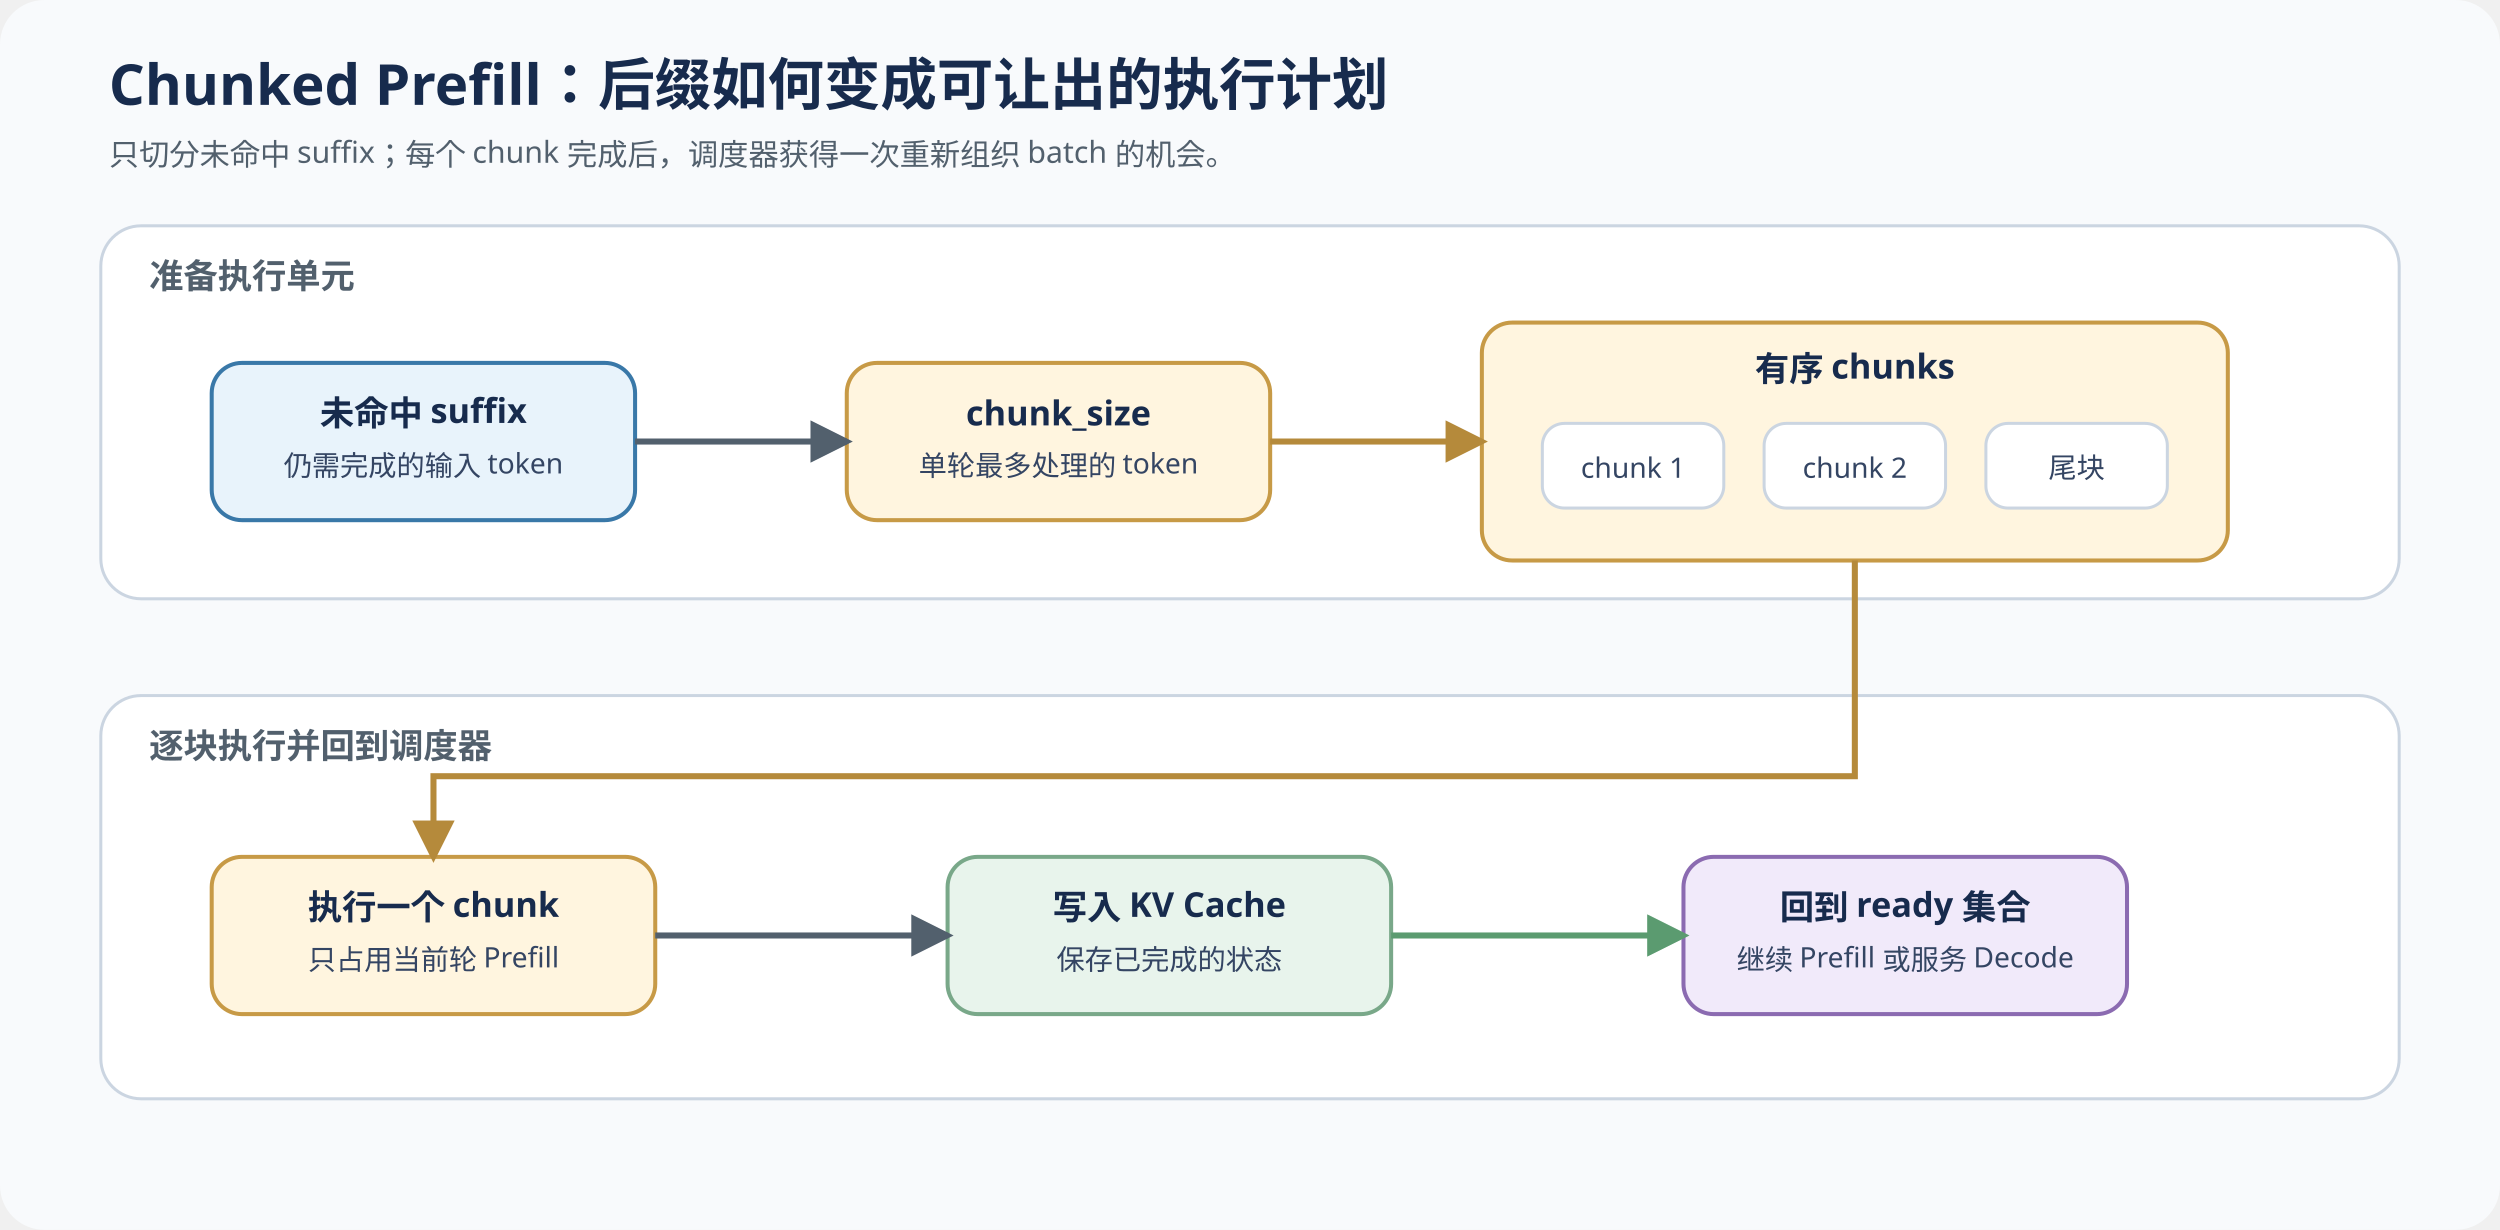
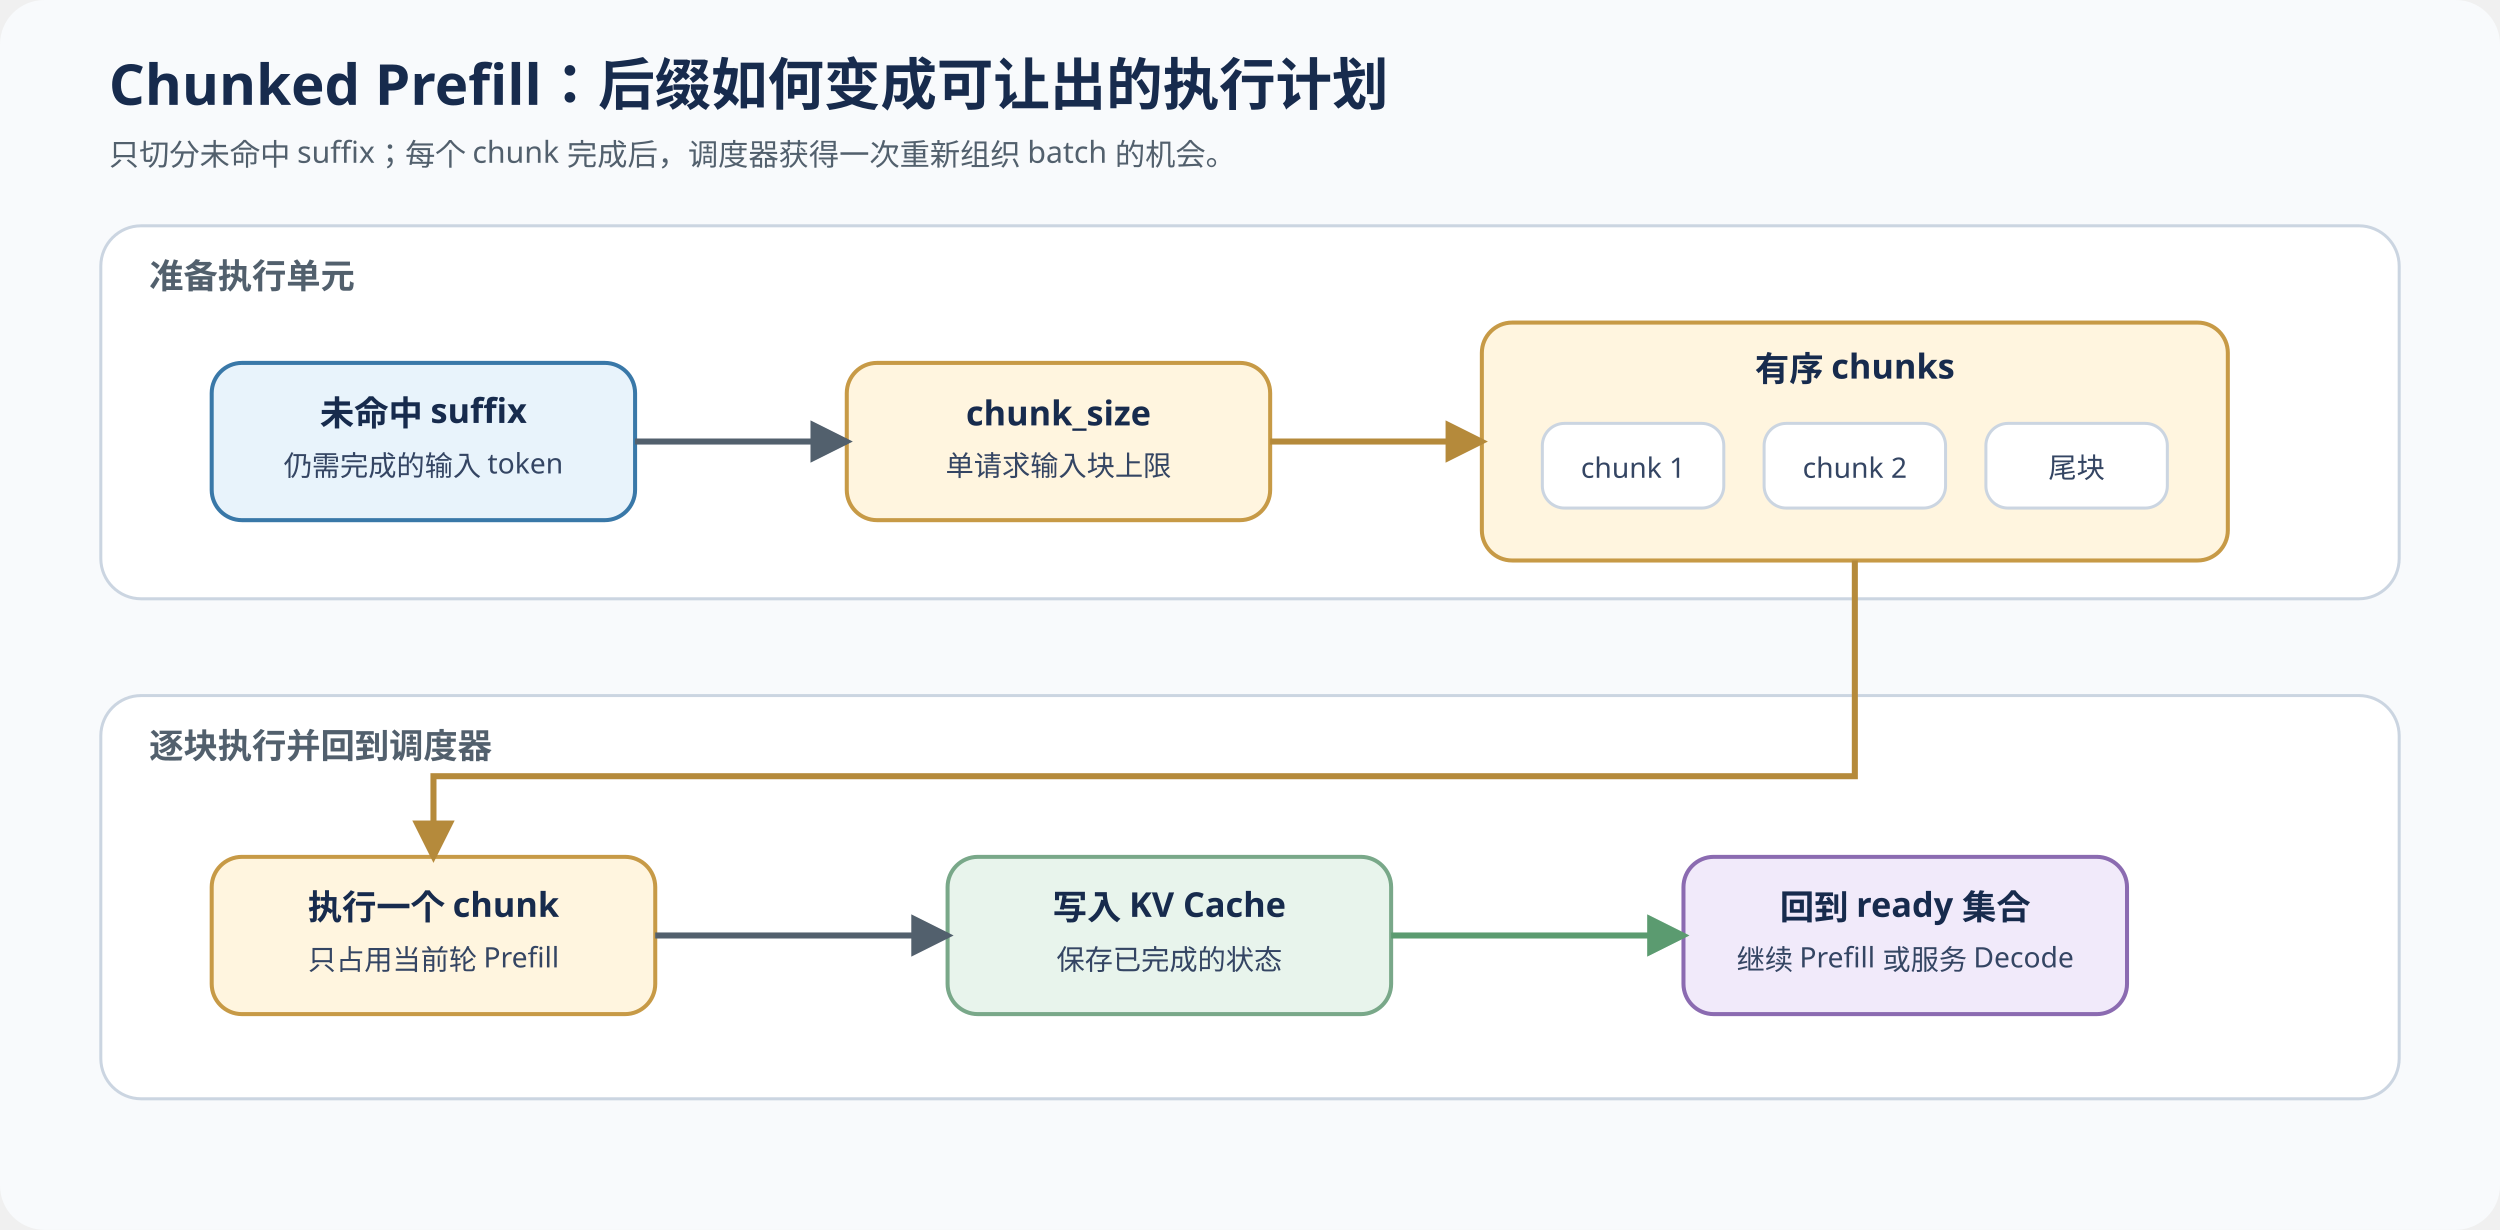
<svg xmlns="http://www.w3.org/2000/svg" width="1240" height="610" viewBox="0 0 1240 610" role="img" aria-labelledby="title desc">
  <defs>
    <style>
      .title{font:700 28px "Noto Sans SC","Microsoft YaHei",sans-serif;fill:#172b4d}.sub{font:15px "Noto Sans SC","Microsoft YaHei",sans-serif;fill:#52606d}.group{font:700 17px "Noto Sans SC","Microsoft YaHei",sans-serif;fill:#52606d}.h{font:700 17px "Noto Sans SC","Microsoft YaHei",sans-serif;fill:#172b4d}.t{font:14px "Noto Sans SC","Microsoft YaHei",sans-serif;fill:#344563}.frame{fill:#fff;stroke:#cbd5e1;stroke-width:1.5}.blue{fill:#e8f3fb;stroke:#3978a8;stroke-width:2}.orange{fill:#fff5df;stroke:#c79a46;stroke-width:2}.green{fill:#e8f4ec;stroke:#79a889;stroke-width:2}.purple{fill:#f1eafa;stroke:#8b6bb1;stroke-width:2}.flow{stroke:#52606d;stroke-width:3;fill:none;marker-end:url(#arrow)}.compute{stroke:#b58a3b;stroke-width:3;fill:none;marker-end:url(#gold)}.feedback{stroke:#5b9b70;stroke-width:3;fill:none;marker-end:url(#greenArrow)}
    </style>
    <marker id="arrow" markerWidth="7" markerHeight="7" refX="6" refY="3.5" orient="auto">
      <path d="M0 0L7 3.5L0 7Z" fill="#52606d" />
    </marker>
    <marker id="gold" markerWidth="7" markerHeight="7" refX="6" refY="3.5" orient="auto">
      <path d="M0 0L7 3.5L0 7Z" fill="#b58a3b" />
    </marker>
    <marker id="greenArrow" markerWidth="7" markerHeight="7" refX="6" refY="3.5" orient="auto">
      <path d="M0 0L7 3.5L0 7Z" fill="#5b9b70" />
    </marker>
  </defs>
  <rect width="1240" height="610" rx="22" fill="#f8fafc" />
  <text x="54" y="52" class="title">Chunked Prefill：后缀如何变成可让出的执行计划</text>
  <text x="54" y="82" class="sub">只切分未命中 suffix；每个 chunk 完成后，调度器获得一次重新组织 batch 的机会。</text>
  <rect x="50" y="112" width="1140" height="185" rx="20" class="frame" />
  <text x="74" y="143" class="group">准备执行单元</text>
  <rect x="105" y="180" width="210" height="78" rx="15" class="blue" />
  <text x="210" y="211" text-anchor="middle" class="h">未命中 suffix</text>
  <text x="210" y="236" text-anchor="middle" class="t">仍需完成的输入 token</text>
  <rect x="420" y="180" width="210" height="78" rx="15" class="orange" />
  <text x="525" y="211" text-anchor="middle" class="h">chunk_size</text>
-   <text x="525" y="236" text-anchor="middle" class="t">单轮最多处理的 token</text>
+   <text x="525" y="236" text-anchor="middle" class="t">单请求输入块上限</text>
  <rect x="735" y="160" width="370" height="118" rx="15" class="orange" />
  <text x="920" y="189" text-anchor="middle" class="h">有序 chunks</text>
  <rect x="765" y="210" width="90" height="42" rx="11" class="frame" />
  <text x="810" y="237" text-anchor="middle" class="t">chunk 1</text>
  <rect x="875" y="210" width="90" height="42" rx="11" class="frame" />
  <text x="920" y="237" text-anchor="middle" class="t">chunk 2</text>
  <rect x="985" y="210" width="90" height="42" rx="11" class="frame" />
  <text x="1030" y="237" text-anchor="middle" class="t">尾块</text>
  <path d="M315 219H420" class="flow" />
  <path d="M630 219H735" class="compute" />
  <rect x="50" y="345" width="1140" height="200" rx="20" class="frame" />
  <text x="74" y="376" class="group">逐块执行并回到调度器</text>
  <rect x="105" y="425" width="220" height="78" rx="15" class="orange" />
  <text x="215" y="456" text-anchor="middle" class="h">执行一个 chunk</text>
  <text x="215" y="481" text-anchor="middle" class="t">只占用当前轮 Prefill</text>
  <rect x="470" y="425" width="220" height="78" rx="15" class="green" />
  <text x="580" y="456" text-anchor="middle" class="h">写入 KV Cache</text>
  <text x="580" y="481" text-anchor="middle" class="t">保存已完成的状态</text>
  <rect x="835" y="425" width="220" height="78" rx="15" class="purple" />
  <text x="945" y="456" text-anchor="middle" class="h">回到 ready 集合</text>
  <text x="945" y="481" text-anchor="middle" class="t">继续 Prefill 或服务 Decode</text>
  <path d="M920 278V385H215V425" class="compute" />
  <path d="M325 464H470" class="flow" />
  <path d="M690 464H835" class="feedback" />
</svg>
